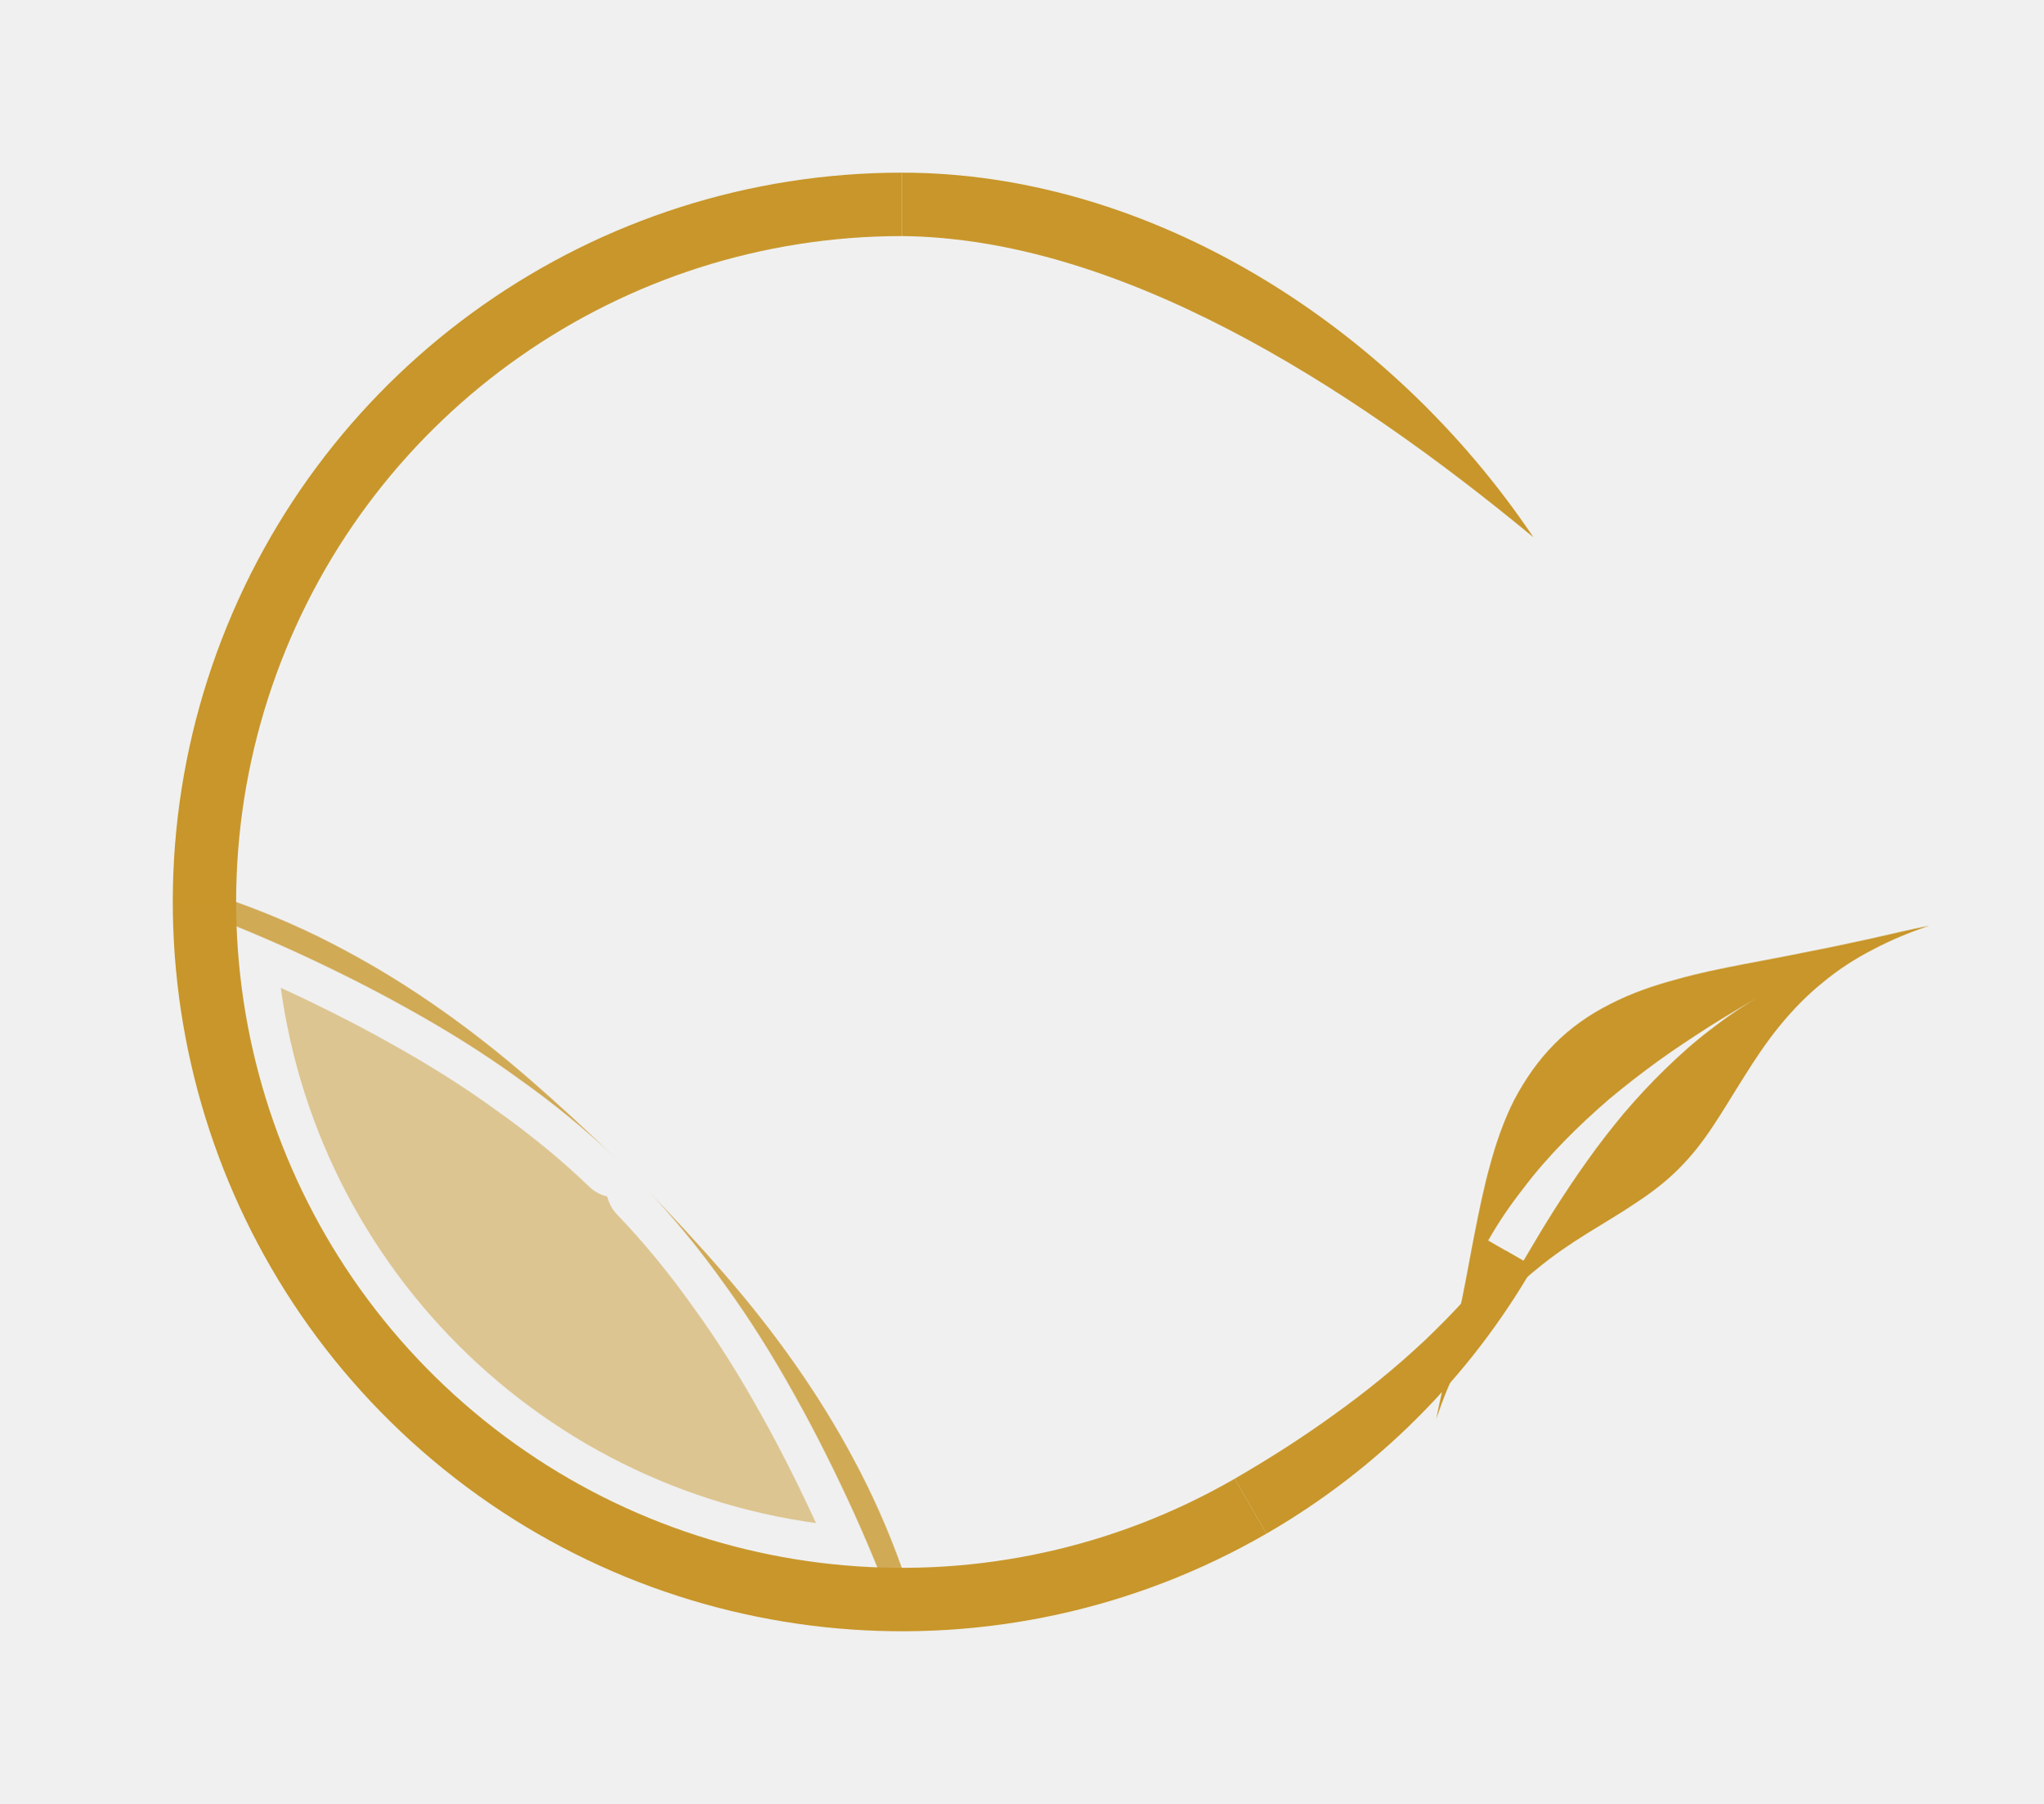
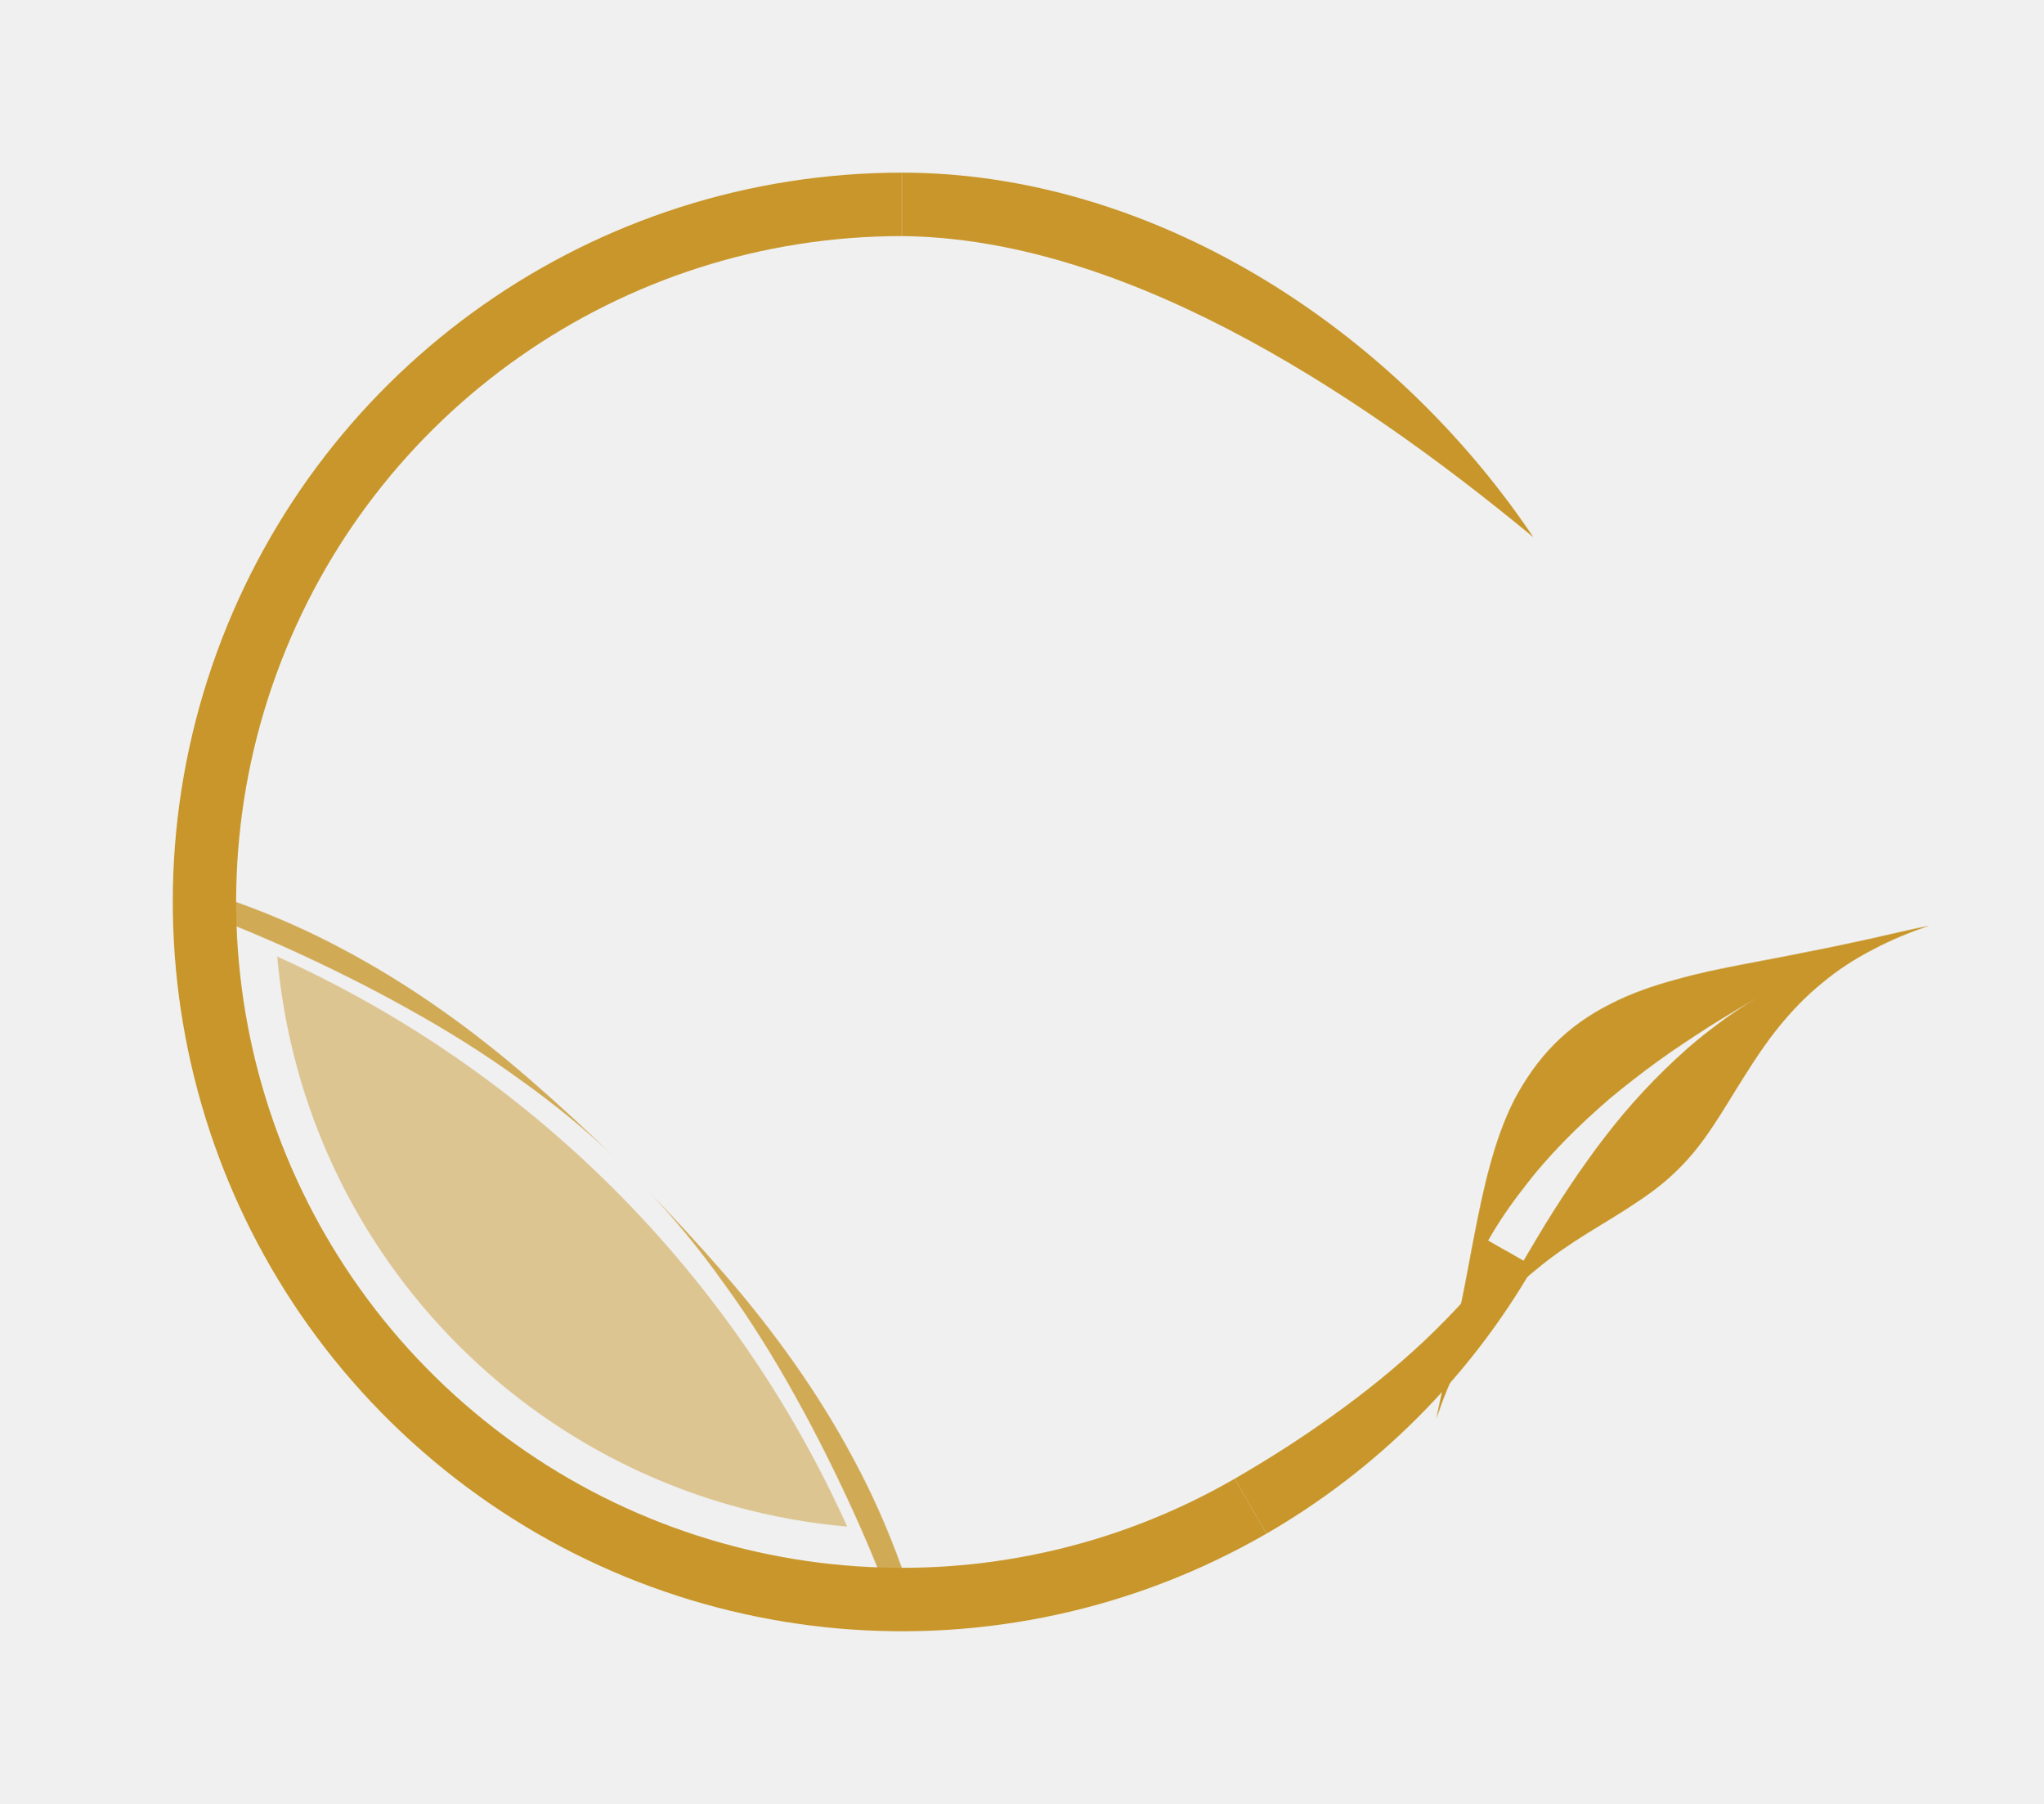
<svg xmlns="http://www.w3.org/2000/svg" viewBox="0 0 580 512" role="img" aria-labelledby="title desc" fill="#c8962a">
  <defs>
    <path id="leaf-vein-source" d="M432.5,357.9              C435.5,352.8 438.1,347.4 440.3,341.9              C442.6,336.5 444.5,330.9 446.1,325.2              C447.7,319.5 449.0,313.8 450.1,308.0              C451.1,302.2 451.9,296.4 452.5,290.6              C453.1,284.9 453.4,279.1 453.7,273.3              C453.9,267.5 454.0,261.8 454.0,256.0              C454.0,261.8 453.6,267.5 452.8,273.2              C452.1,278.9 450.9,284.6 449.5,290.1              C448.1,295.7 446.4,301.1 444.5,306.5              C442.5,311.9 440.4,317.1 438.0,322.3              C435.7,327.4 433.2,332.4 430.6,337.4              C428.0,342.4 425.2,347.3 422.5,352.1              Z" />
    <mask id="transparent-vein" maskUnits="userSpaceOnUse" maskContentUnits="userSpaceOnUse" x="0" y="0" width="580" height="512">
      <rect width="580" height="512" fill="#fff" />
      <use href="#leaf-vein-source" fill="#000" />
    </mask>
    <path id="lemon-flesh-source" d="M78.7,271.5              A178,178 0 0,0 240.5,433.3              A323.4,323.4 0 0,0 78.7,271.5              Z" />
    <path id="lemon-boundary-bottom-source" d="M256.0,463.0              C252.1,452.1 247.6,440.9 242.5,429.6              C237.4,418.4 231.8,407.1 225.7,396.2              C219.6,385.2 213.0,374.6 205.8,364.7              C198.7,354.7 191.1,345.4 183.1,337.1              C191.1,345.4 198.7,353.6 205.8,361.8              C213.0,370.1 219.6,378.5 225.7,387.2              C231.8,395.9 237.4,404.9 242.5,414.5              C247.6,424.0 252.1,434.1 256.0,445.0              Z" />
    <path id="lemon-boundary-left-source" d="M49.0,256.0              C59.9,259.9 71.1,264.4 82.4,269.5              C93.6,274.6 104.9,280.2 115.8,286.3              C126.8,292.4 137.4,299.0 147.3,306.2              C157.3,313.3 166.6,320.9 174.9,328.9              C166.6,320.9 158.4,313.3 150.2,306.2              C141.9,299.0 133.5,292.4 124.8,286.3              C116.1,280.2 107.1,274.6 97.5,269.5              C88.0,264.4 77.9,259.9 67.0,256.0              Z" />
-     <mask id="lemon-flesh-mask" maskUnits="userSpaceOnUse" maskContentUnits="userSpaceOnUse" x="0" y="0" width="580" height="512">
-       <rect width="580" height="512" fill="#000" />
-       <use href="#lemon-flesh-source" fill="#fff" />
-       <use href="#lemon-boundary-bottom-source" fill="#000" stroke="#000" stroke-width="22" stroke-linejoin="round" />
-       <use href="#lemon-boundary-left-source" fill="#000" stroke="#000" stroke-width="22" stroke-linejoin="round" />
-     </mask>
  </defs>
  <g>
    <path d="M435.3,152.5 C394.8,92.2 326.4,49 256,49 L256,67 C317.4,67.6 382.2,108.6 435.3,152.5 Z" />
    <path d="M256,49 A207,207 0 1,0 359.5,435.3 L350.5,419.7 A189,189 0 1,1 256,67 Z" />
    <path d="M435.3,359.5              A207,207 0 0,1 359.5,435.3              L350.5,419.7              C360.0,414.2 369.3,408.3 378.3,401.8              C387.4,395.3 396.1,388.3 404.4,380.5              C412.6,372.7 420.4,364.2 427.5,355.0              Z" />
  </g>
-   <g id="lemon-flesh" opacity="0.48" mask="url(#lemon-flesh-mask)">
-     <rect width="580" height="512" />
-   </g>
+   <use id="lemon-flesh" href="#lemon-flesh-source" opacity="0.48" />
  <g id="lemon-boundary" opacity="0.78">
    <use href="#lemon-boundary-bottom-source" />
    <use href="#lemon-boundary-left-source" />
  </g>
  <g transform="matrix(-0.5 -0.8660254 -0.8660254 0.5 948.6486 547.7025)">
    <g mask="url(#transparent-vein)">
      <path d="M396.0,396.0                C400.3,392.2 404.6,388.2 408.9,384.3                C413.2,380.3 417.6,376.4 422.2,372.3                C426.7,368.3 431.5,364.3 436.3,360.1                C441.1,355.9 446.1,351.5 450.7,346.8                C455.4,342.1 459.8,337.0 463.4,331.5                C466.9,325.9 469.7,320.0 471.4,313.7                C473.1,307.5 473.7,300.9 473.3,294.3                C473.0,287.7 471.7,281.1 470.0,274.7                C468.4,268.3 466.3,262.1 464.2,256.0                C462.1,249.9 460.0,244.1 458.1,238.3                C456.1,232.6 454.3,226.9 452.5,221.3                C450.8,215.8 449.1,210.2 447.3,204.8                C448.4,210.4 449.2,216.1 449.4,221.9                C449.7,227.7 449.4,233.4 448.4,239.2                C447.5,244.9 445.9,250.5 443.8,256.0                C441.7,261.5 439.1,266.7 436.4,271.8                C433.8,276.8 431.0,281.7 428.7,286.4                C426.3,291.2 424.4,295.9 423.1,300.8                C421.8,305.6 421.1,310.7 420.8,316.0                C420.4,321.3 420.4,326.8 420.2,332.6                C420.0,338.3 419.6,344.1 418.6,349.9                C417.7,355.7 416.3,361.4 414.2,366.8                C412.2,372.2 409.6,377.4 406.5,382.3                C403.4,387.1 399.8,391.7 396.0,396.0                Z" />
    </g>
  </g>
</svg>
